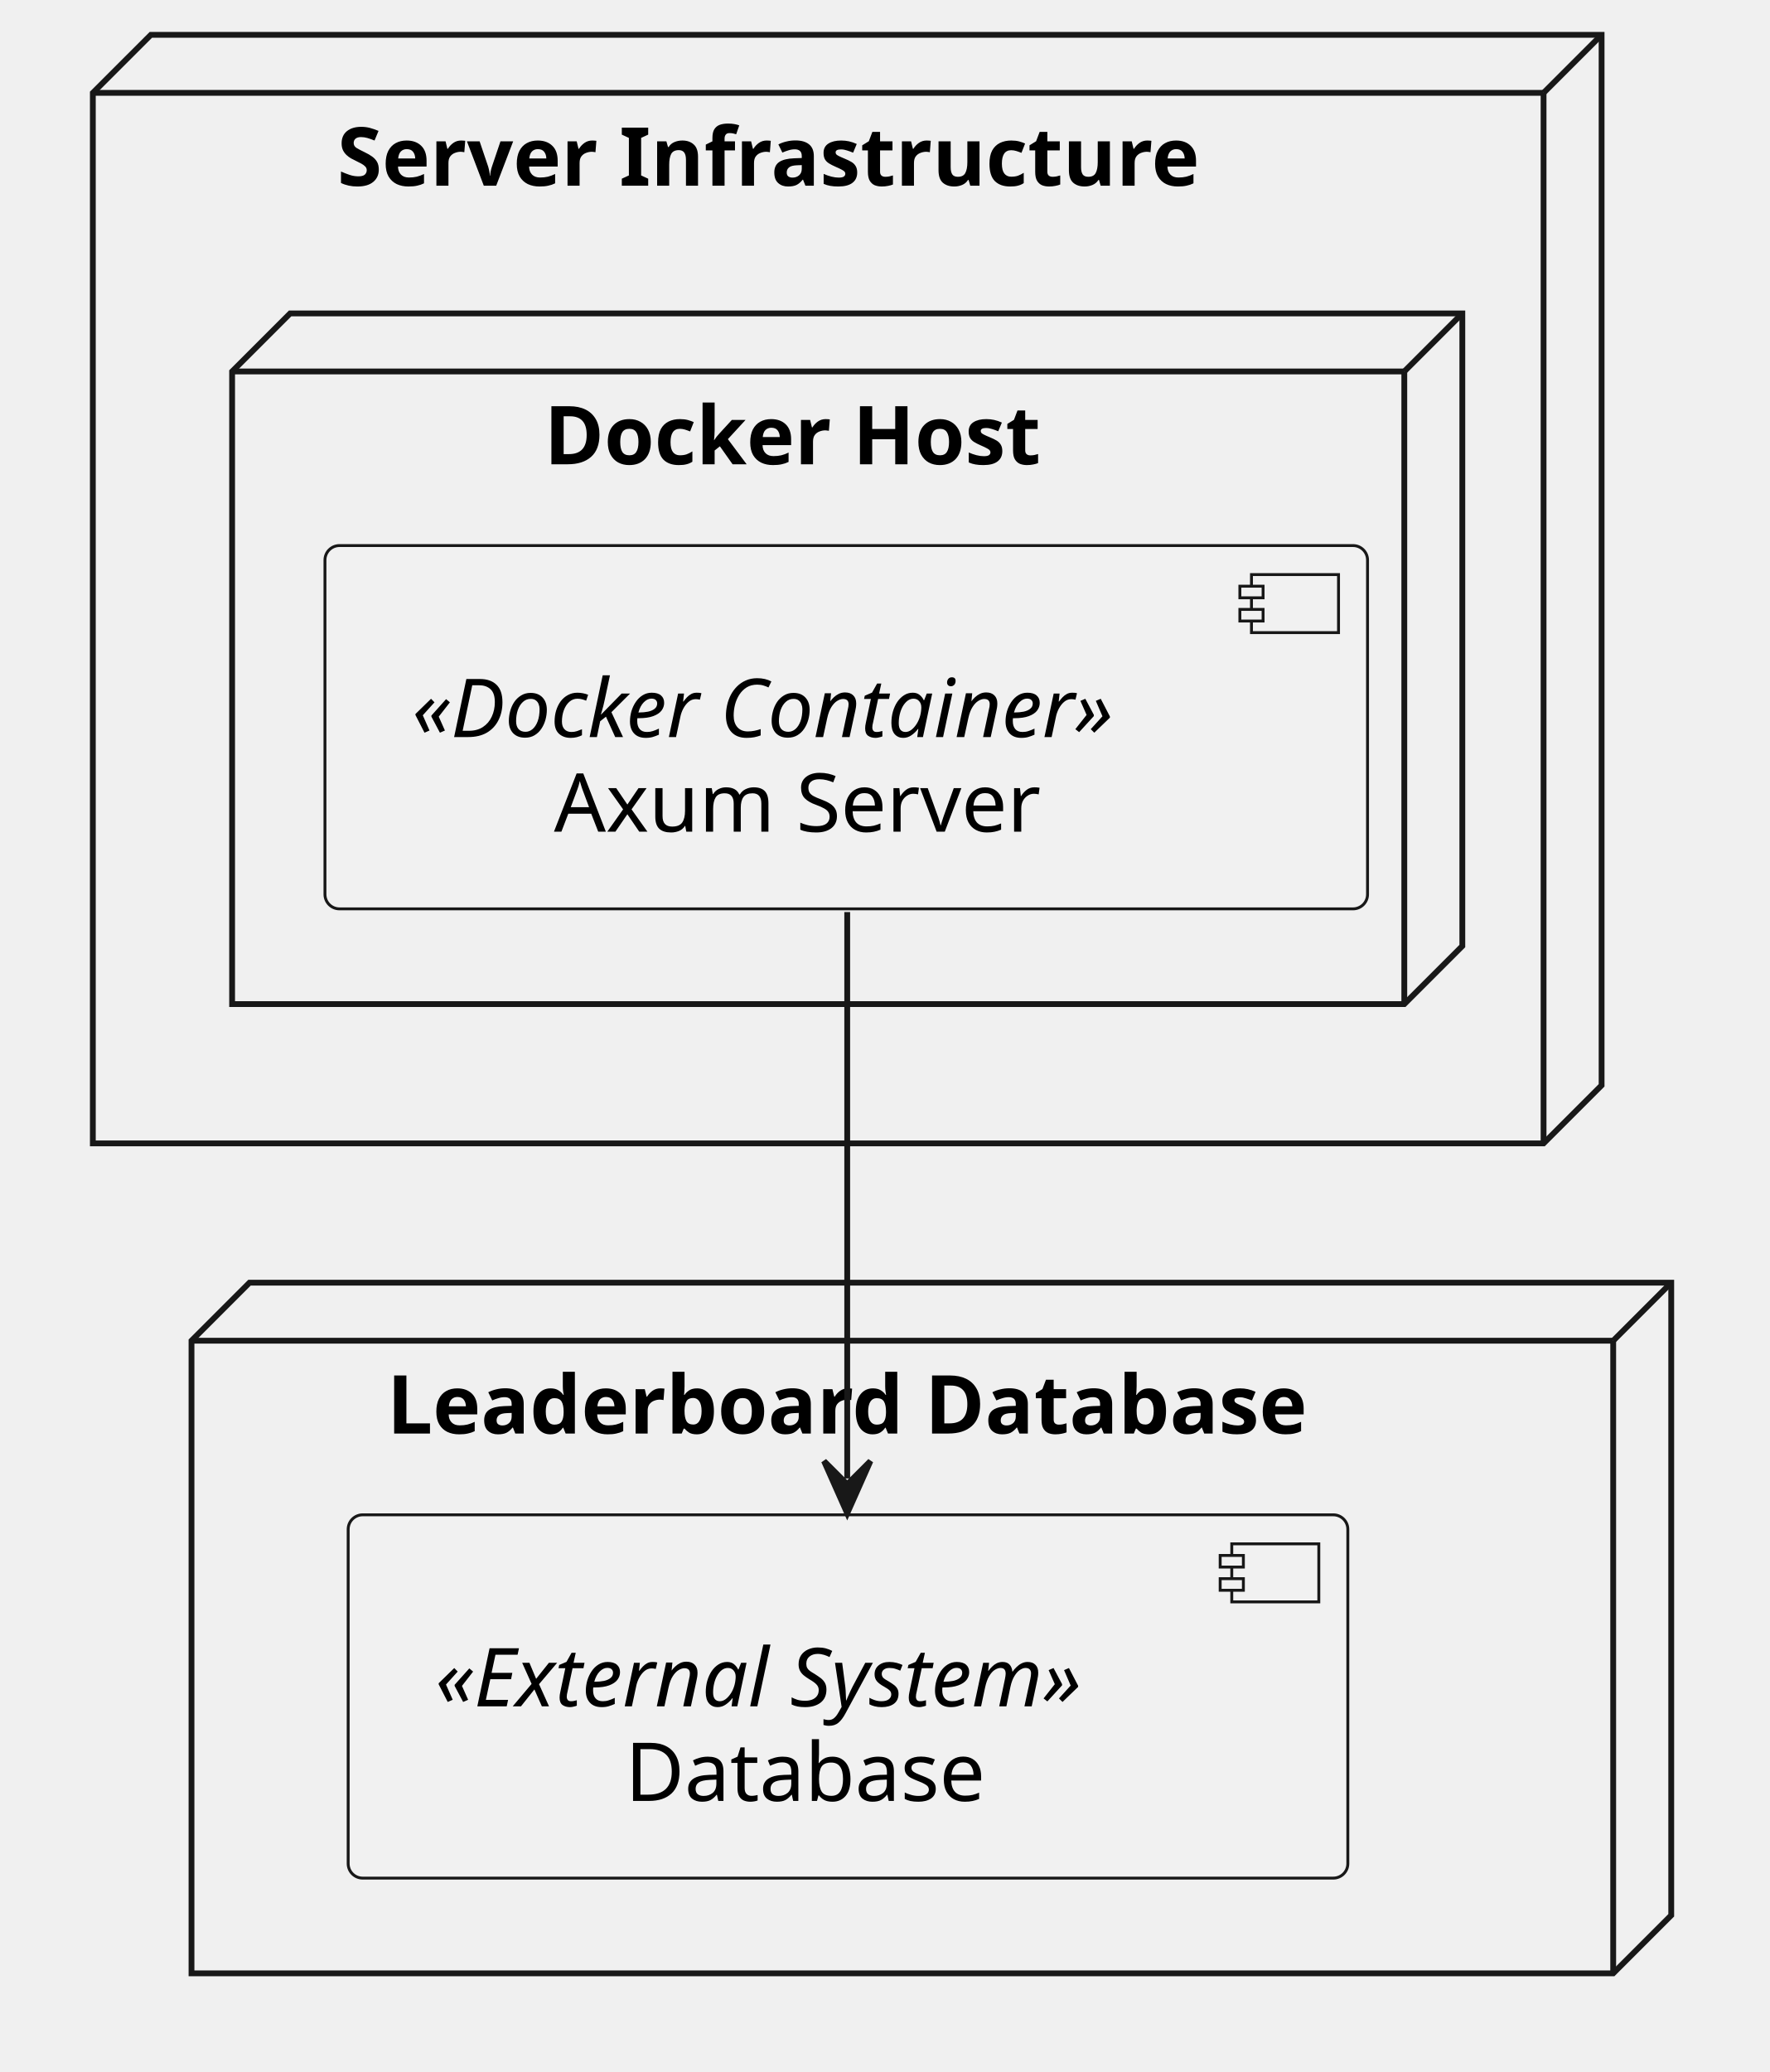
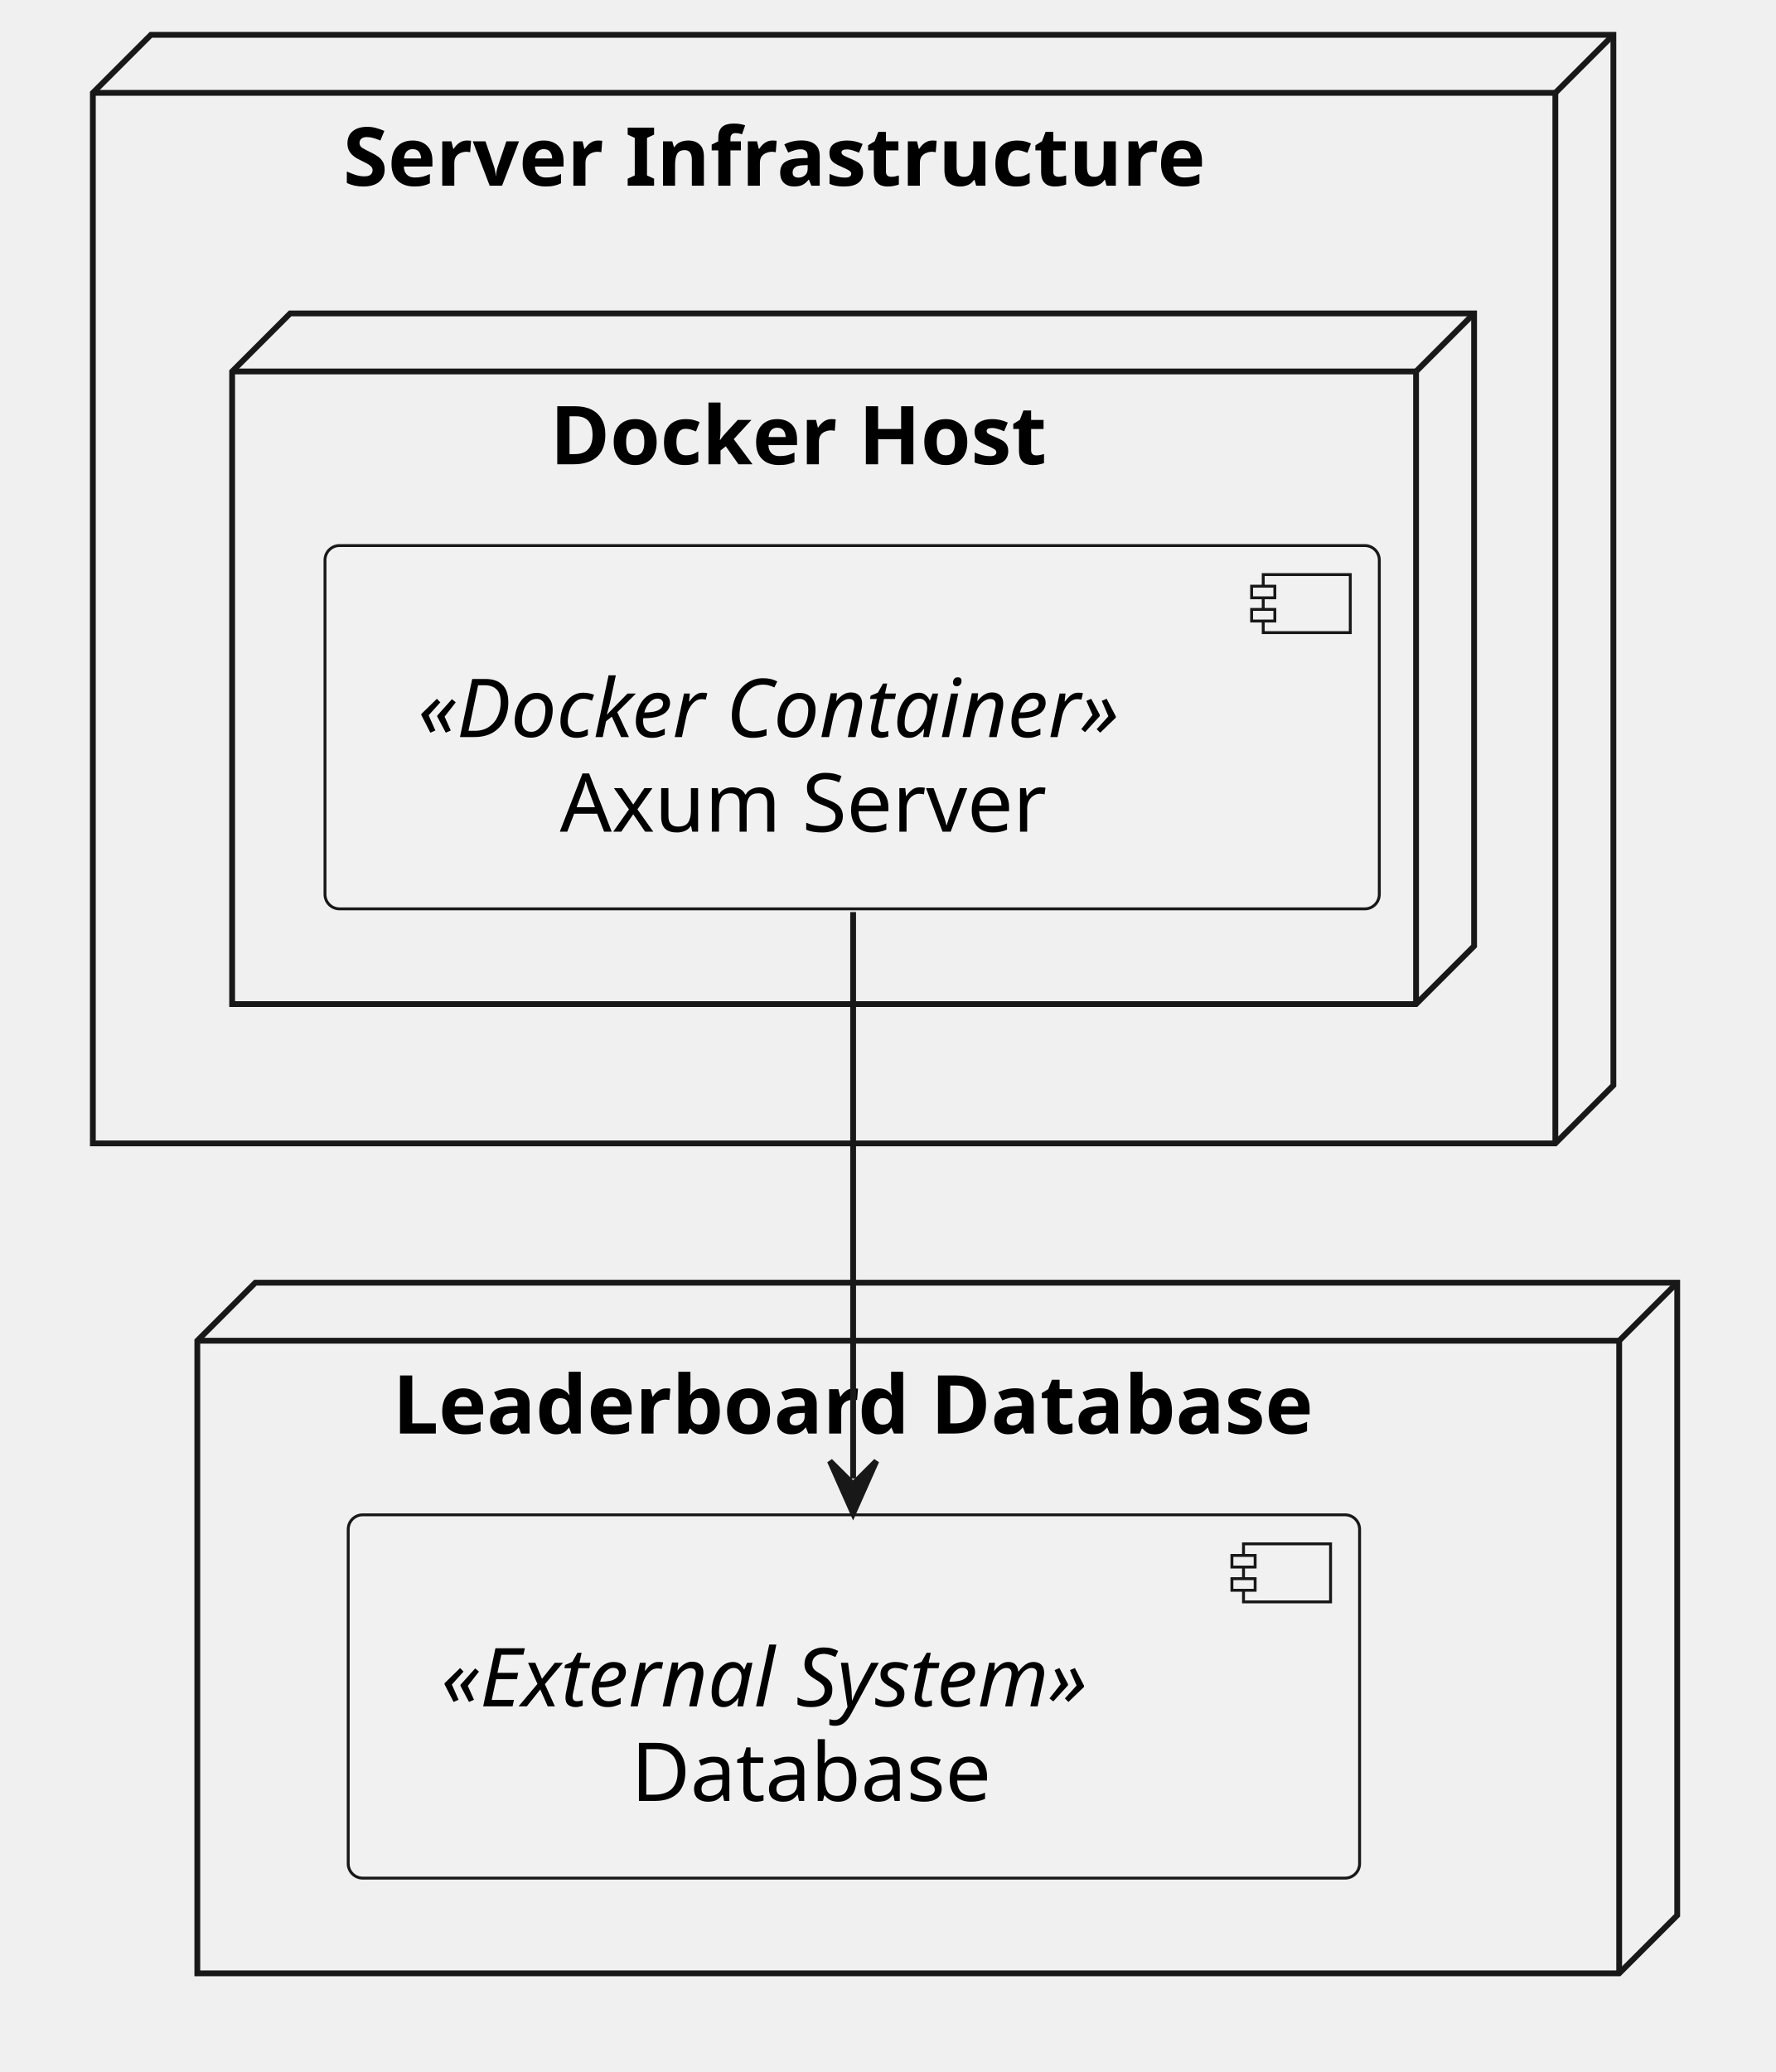
- <svg xmlns="http://www.w3.org/2000/svg" contentStyleType="text/css" height="357px" preserveAspectRatio="none" style="width:305px;height:357px;background:#FFFFFF;" version="1.1" viewBox="0 0 305 357" width="305px" zoomAndPan="magnify">
+ <svg xmlns="http://www.w3.org/2000/svg" contentStyleType="text/css" data-diagram-type="DESCRIPTION" height="357px" preserveAspectRatio="none" style="width:306px;height:357px;background:#FFFFFF;" version="1.1" viewBox="0 0 306 357" width="306px" zoomAndPan="magnify">
  <defs />
  <g>
    <g id="cluster_Server Infrastructure">
-       <polygon fill="none" points="16,16,26,6,276,6,276,187,266,197,16,197,16,16" style="stroke:#181818;stroke-width:1;" />
-       <line style="stroke:#181818;stroke-width:1;" x1="266" x2="276" y1="16" y2="6" />
-       <line style="stroke:#181818;stroke-width:1;" x1="16" x2="266" y1="16" y2="16" />
-       <line style="stroke:#181818;stroke-width:1;" x1="266" x2="266" y1="16" y2="197" />
-       <text fill="#000000" font-family="sans-serif" font-size="14" font-weight="bold" lengthAdjust="spacing" textLength="167.754" x="58.123" y="31.995">Server Infrastructure</text>
+       <polygon fill="#FFFFFF" fill-opacity="0" points="16,16,26,6,278,6,278,187,268,197,16,197,16,16" style="stroke:#181818;stroke-width:1;" />
+       <line style="stroke:#181818;stroke-width:1;" x1="268" x2="278" y1="16" y2="6" />
+       <line style="stroke:#181818;stroke-width:1;" x1="16" x2="268" y1="16" y2="16" />
+       <line style="stroke:#181818;stroke-width:1;" x1="268" x2="268" y1="16" y2="197" />
+       <text fill="#000000" font-family="sans-serif" font-size="14" font-weight="bold" lengthAdjust="spacing" textLength="167.754" x="59.123" y="31.995">Server Infrastructure</text>
    </g>
    <g id="cluster_Docker Host">
-       <polygon fill="none" points="40,64,50,54,252,54,252,163,242,173,40,173,40,64" style="stroke:#181818;stroke-width:1;" />
-       <line style="stroke:#181818;stroke-width:1;" x1="242" x2="252" y1="64" y2="54" />
-       <line style="stroke:#181818;stroke-width:1;" x1="40" x2="242" y1="64" y2="64" />
-       <line style="stroke:#181818;stroke-width:1;" x1="242" x2="242" y1="64" y2="173" />
-       <text fill="#000000" font-family="sans-serif" font-size="14" font-weight="bold" lengthAdjust="spacing" textLength="96.482" x="93.759" y="79.995">Docker Host</text>
+       <polygon fill="#FFFFFF" fill-opacity="0" points="40,64,50,54,254,54,254,163,244,173,40,173,40,64" style="stroke:#181818;stroke-width:1;" />
+       <line style="stroke:#181818;stroke-width:1;" x1="244" x2="254" y1="64" y2="54" />
+       <line style="stroke:#181818;stroke-width:1;" x1="40" x2="244" y1="64" y2="64" />
+       <line style="stroke:#181818;stroke-width:1;" x1="244" x2="244" y1="64" y2="173" />
+       <text fill="#000000" font-family="sans-serif" font-size="14" font-weight="bold" lengthAdjust="spacing" textLength="96.482" x="94.759" y="79.995">Docker Host</text>
    </g>
    <g id="cluster_Leaderboard Database">
-       <polygon fill="none" points="33,231,43,221,288,221,288,330,278,340,33,340,33,231" style="stroke:#181818;stroke-width:1;" />
-       <line style="stroke:#181818;stroke-width:1;" x1="278" x2="288" y1="231" y2="221" />
-       <line style="stroke:#181818;stroke-width:1;" x1="33" x2="278" y1="231" y2="231" />
-       <line style="stroke:#181818;stroke-width:1;" x1="278" x2="278" y1="231" y2="340" />
-       <text fill="#000000" font-family="sans-serif" font-size="14" font-weight="bold" lengthAdjust="spacing" textLength="179.676" x="66.662" y="246.995">Leaderboard Database</text>
+       <polygon fill="#FFFFFF" fill-opacity="0" points="34,231,44,221,289,221,289,330,279,340,34,340,34,231" style="stroke:#181818;stroke-width:1;" />
+       <line style="stroke:#181818;stroke-width:1;" x1="279" x2="289" y1="231" y2="221" />
+       <line style="stroke:#181818;stroke-width:1;" x1="34" x2="279" y1="231" y2="231" />
+       <line style="stroke:#181818;stroke-width:1;" x1="279" x2="279" y1="231" y2="340" />
+       <text fill="#000000" font-family="sans-serif" font-size="14" font-weight="bold" lengthAdjust="spacing" textLength="179.676" x="67.662" y="246.995">Leaderboard Database</text>
    </g>
    <g id="elem_Axum Server">
-       <rect fill="#F1F1F1" height="62.594" rx="2.5" ry="2.5" style="stroke:#181818;stroke-width:0.5;" width="179.665" x="56" y="94" />
-       <rect fill="#F1F1F1" height="10" style="stroke:#181818;stroke-width:0.5;" width="15" x="215.665" y="99" />
-       <rect fill="#F1F1F1" height="2" style="stroke:#181818;stroke-width:0.5;" width="4" x="213.665" y="101" />
-       <rect fill="#F1F1F1" height="2" style="stroke:#181818;stroke-width:0.5;" width="4" x="213.665" y="105" />
-       <text fill="#000000" font-family="sans-serif" font-size="14" font-style="italic" lengthAdjust="spacing" textLength="139.665" x="71" y="126.995">«Docker Container»</text>
-       <text fill="#000000" font-family="sans-serif" font-size="14" lengthAdjust="spacing" textLength="90.733" x="95.466" y="143.292">Axum Server</text>
+       <rect fill="#F1F1F1" height="62.594" rx="2.5" ry="2.5" style="stroke:#181818;stroke-width:0.5;" width="181.665" x="56" y="94" />
+       <rect fill="#F1F1F1" height="10" style="stroke:#181818;stroke-width:0.5;" width="15" x="217.665" y="99" />
+       <rect fill="#F1F1F1" height="2" style="stroke:#181818;stroke-width:0.5;" width="4" x="215.665" y="101" />
+       <rect fill="#F1F1F1" height="2" style="stroke:#181818;stroke-width:0.5;" width="4" x="215.665" y="105" />
+       <text fill="#000000" font-family="sans-serif" font-size="14" font-style="italic" lengthAdjust="spacing" textLength="139.665" x="72" y="126.995">«Docker Container»</text>
+       <text fill="#000000" font-family="sans-serif" font-size="14" lengthAdjust="spacing" textLength="90.733" x="96.466" y="143.292">Axum Server</text>
    </g>
    <g id="elem_Database">
-       <rect fill="#F1F1F1" height="62.594" rx="2.5" ry="2.5" style="stroke:#181818;stroke-width:0.5;" width="172.269" x="60" y="261" />
-       <rect fill="#F1F1F1" height="10" style="stroke:#181818;stroke-width:0.5;" width="15" x="212.269" y="266" />
-       <rect fill="#F1F1F1" height="2" style="stroke:#181818;stroke-width:0.5;" width="4" x="210.269" y="268" />
-       <rect fill="#F1F1F1" height="2" style="stroke:#181818;stroke-width:0.5;" width="4" x="210.269" y="272" />
-       <text fill="#000000" font-family="sans-serif" font-size="14" font-style="italic" lengthAdjust="spacing" textLength="132.269" x="75" y="293.995">«External System»</text>
-       <text fill="#000000" font-family="sans-serif" font-size="14" lengthAdjust="spacing" textLength="66.801" x="107.734" y="310.292">Database</text>
+       <rect fill="#F1F1F1" height="62.594" rx="2.5" ry="2.5" style="stroke:#181818;stroke-width:0.5;" width="174.269" x="60" y="261" />
+       <rect fill="#F1F1F1" height="10" style="stroke:#181818;stroke-width:0.5;" width="15" x="214.269" y="266" />
+       <rect fill="#F1F1F1" height="2" style="stroke:#181818;stroke-width:0.5;" width="4" x="212.269" y="268" />
+       <rect fill="#F1F1F1" height="2" style="stroke:#181818;stroke-width:0.5;" width="4" x="212.269" y="272" />
+       <text fill="#000000" font-family="sans-serif" font-size="14" font-style="italic" lengthAdjust="spacing" textLength="132.269" x="76" y="293.995">«External System»</text>
+       <text fill="#000000" font-family="sans-serif" font-size="14" lengthAdjust="spacing" textLength="66.801" x="108.734" y="310.292">Database</text>
    </g>
    <g id="link_Axum Server_Database">
-       <path d="M146,157.15 C146,186.69 146,225.15 146,254.74 " fill="none" id="Axum Server-to-Database" style="stroke:#181818;stroke-width:1;" />
-       <polygon fill="#181818" points="146,260.74,150,251.74,146,255.74,142,251.74,146,260.74" style="stroke:#181818;stroke-width:1;" />
+       <path d="M147,157.15 C147,186.69 147,225.15 147,254.74 " fill="#FFFFFF" fill-opacity="0" id="Axum Server-to-Database" style="stroke:#181818;stroke-width:1;" />
+       <polygon fill="#181818" points="147,260.74,151,251.74,147,255.74,143,251.74,147,260.74" style="stroke:#181818;stroke-width:1;" />
    </g>
  </g>
</svg>
